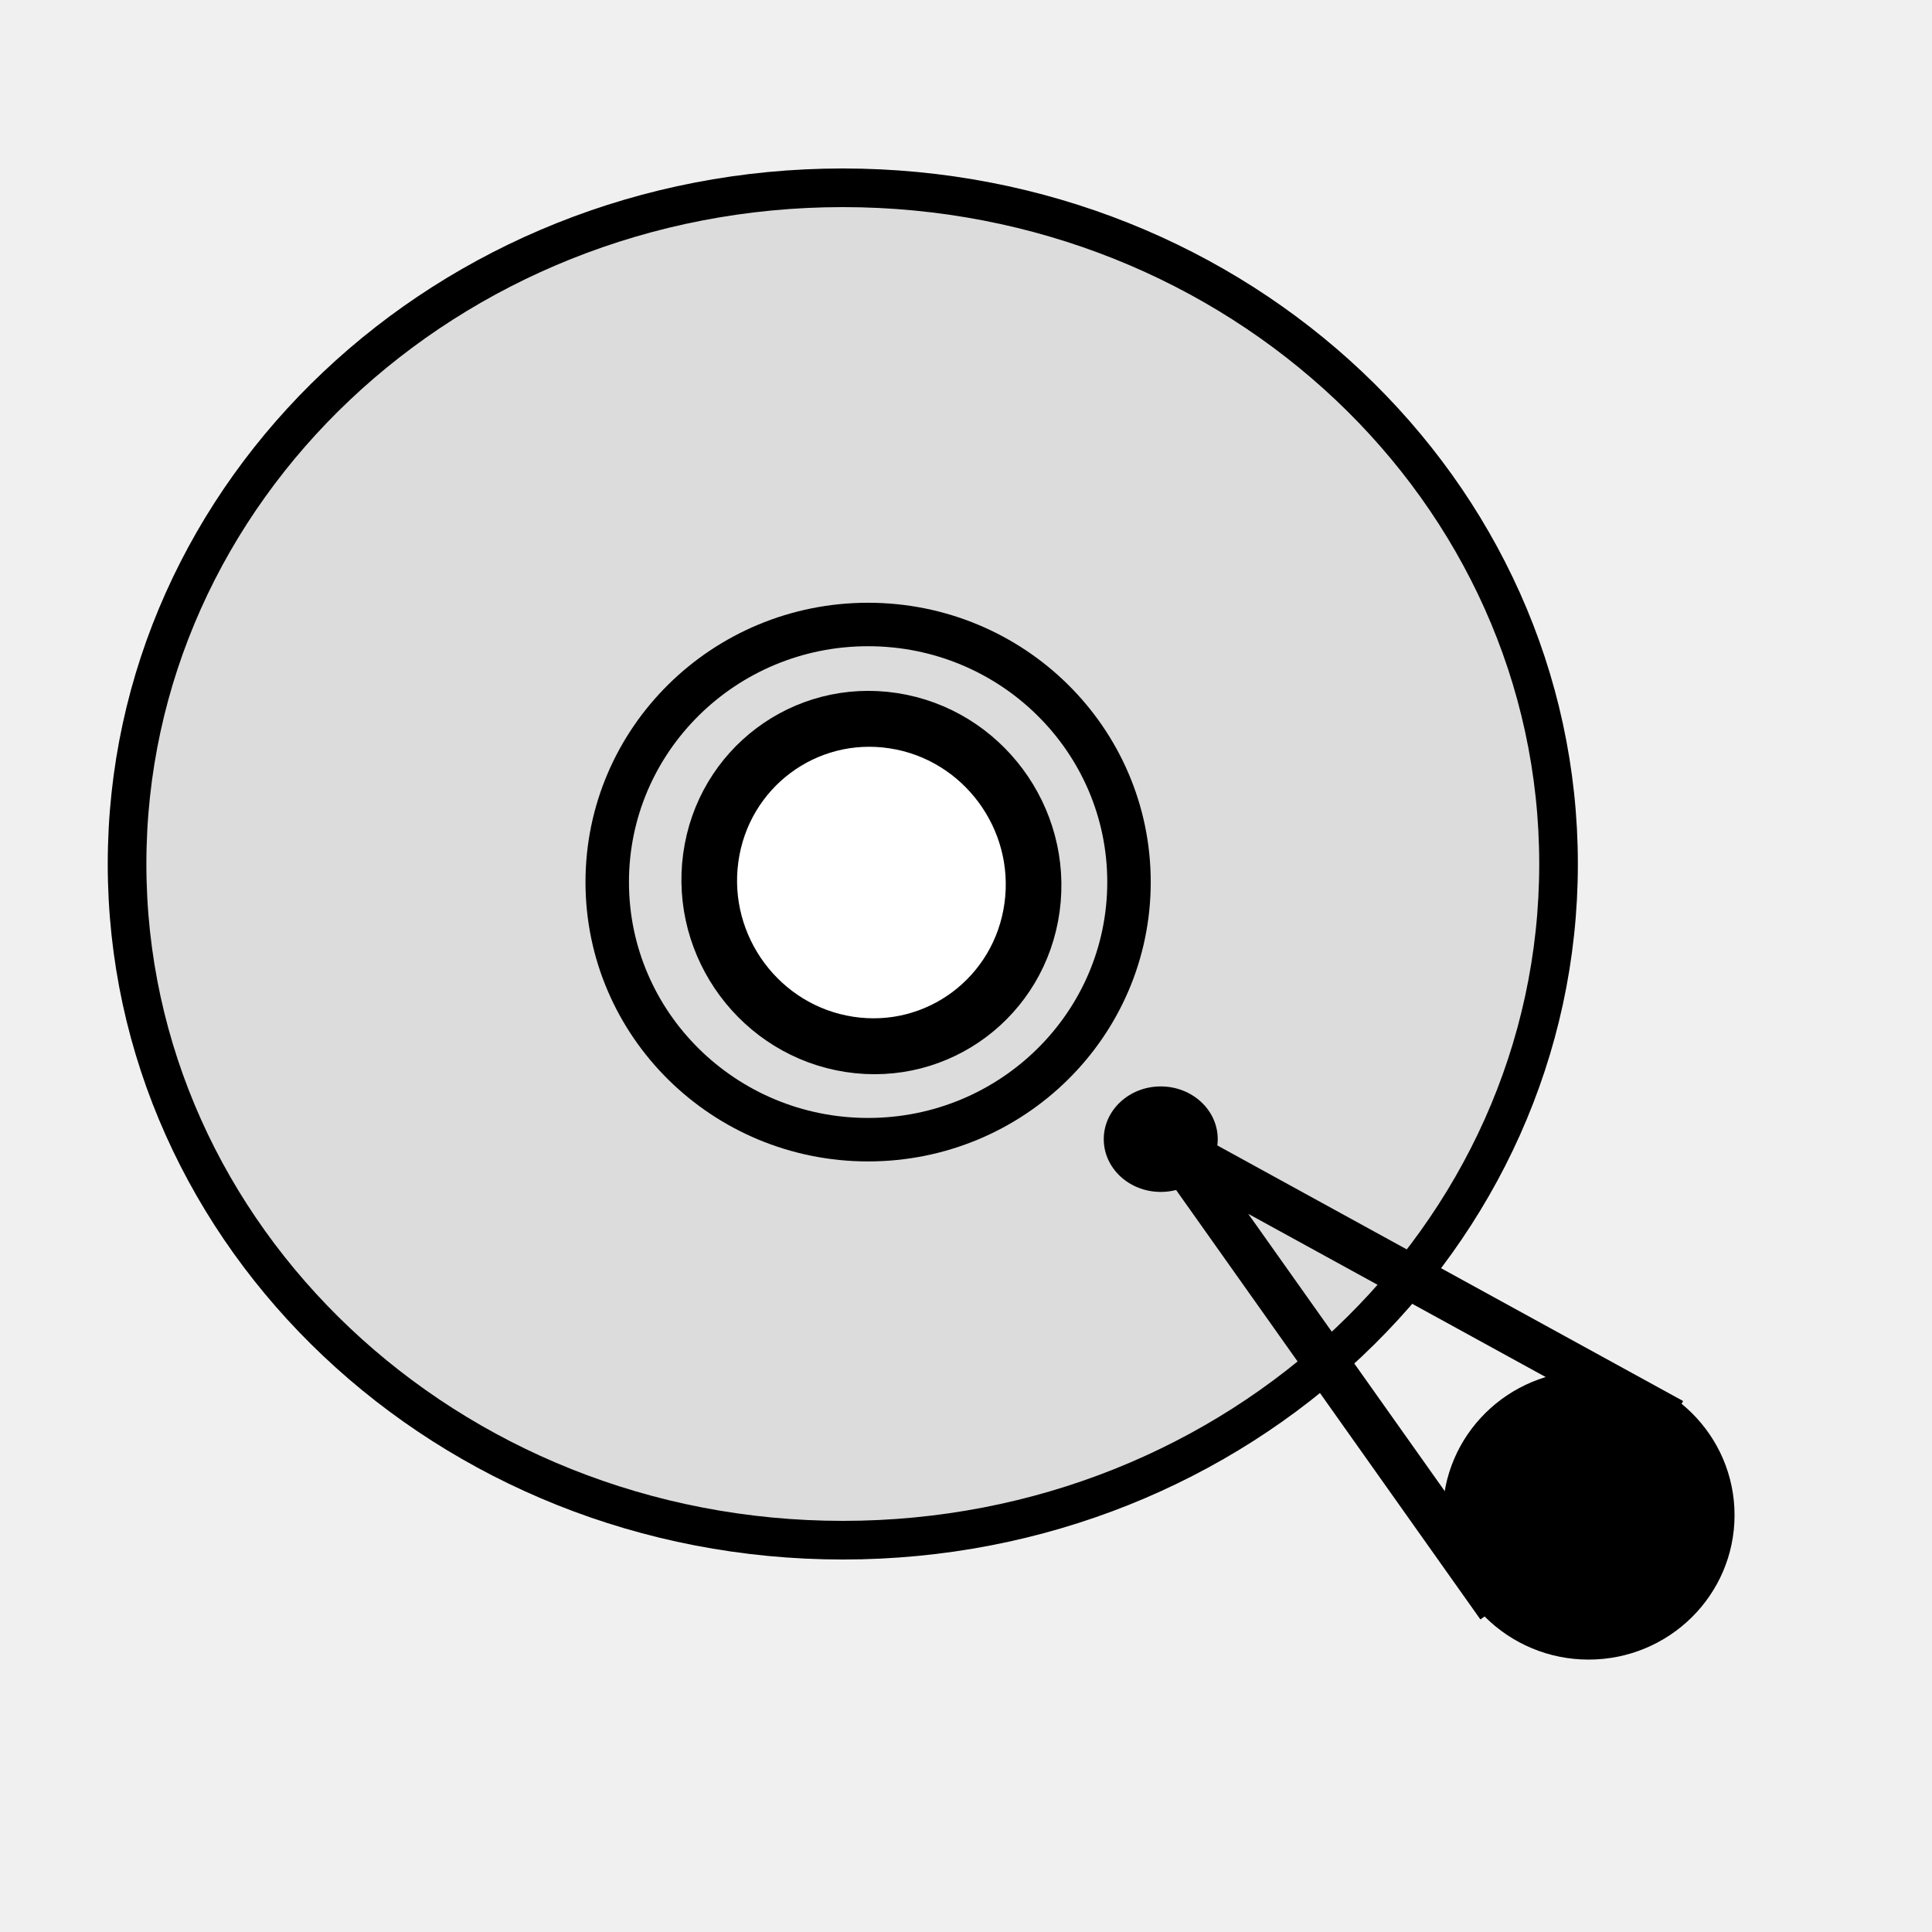
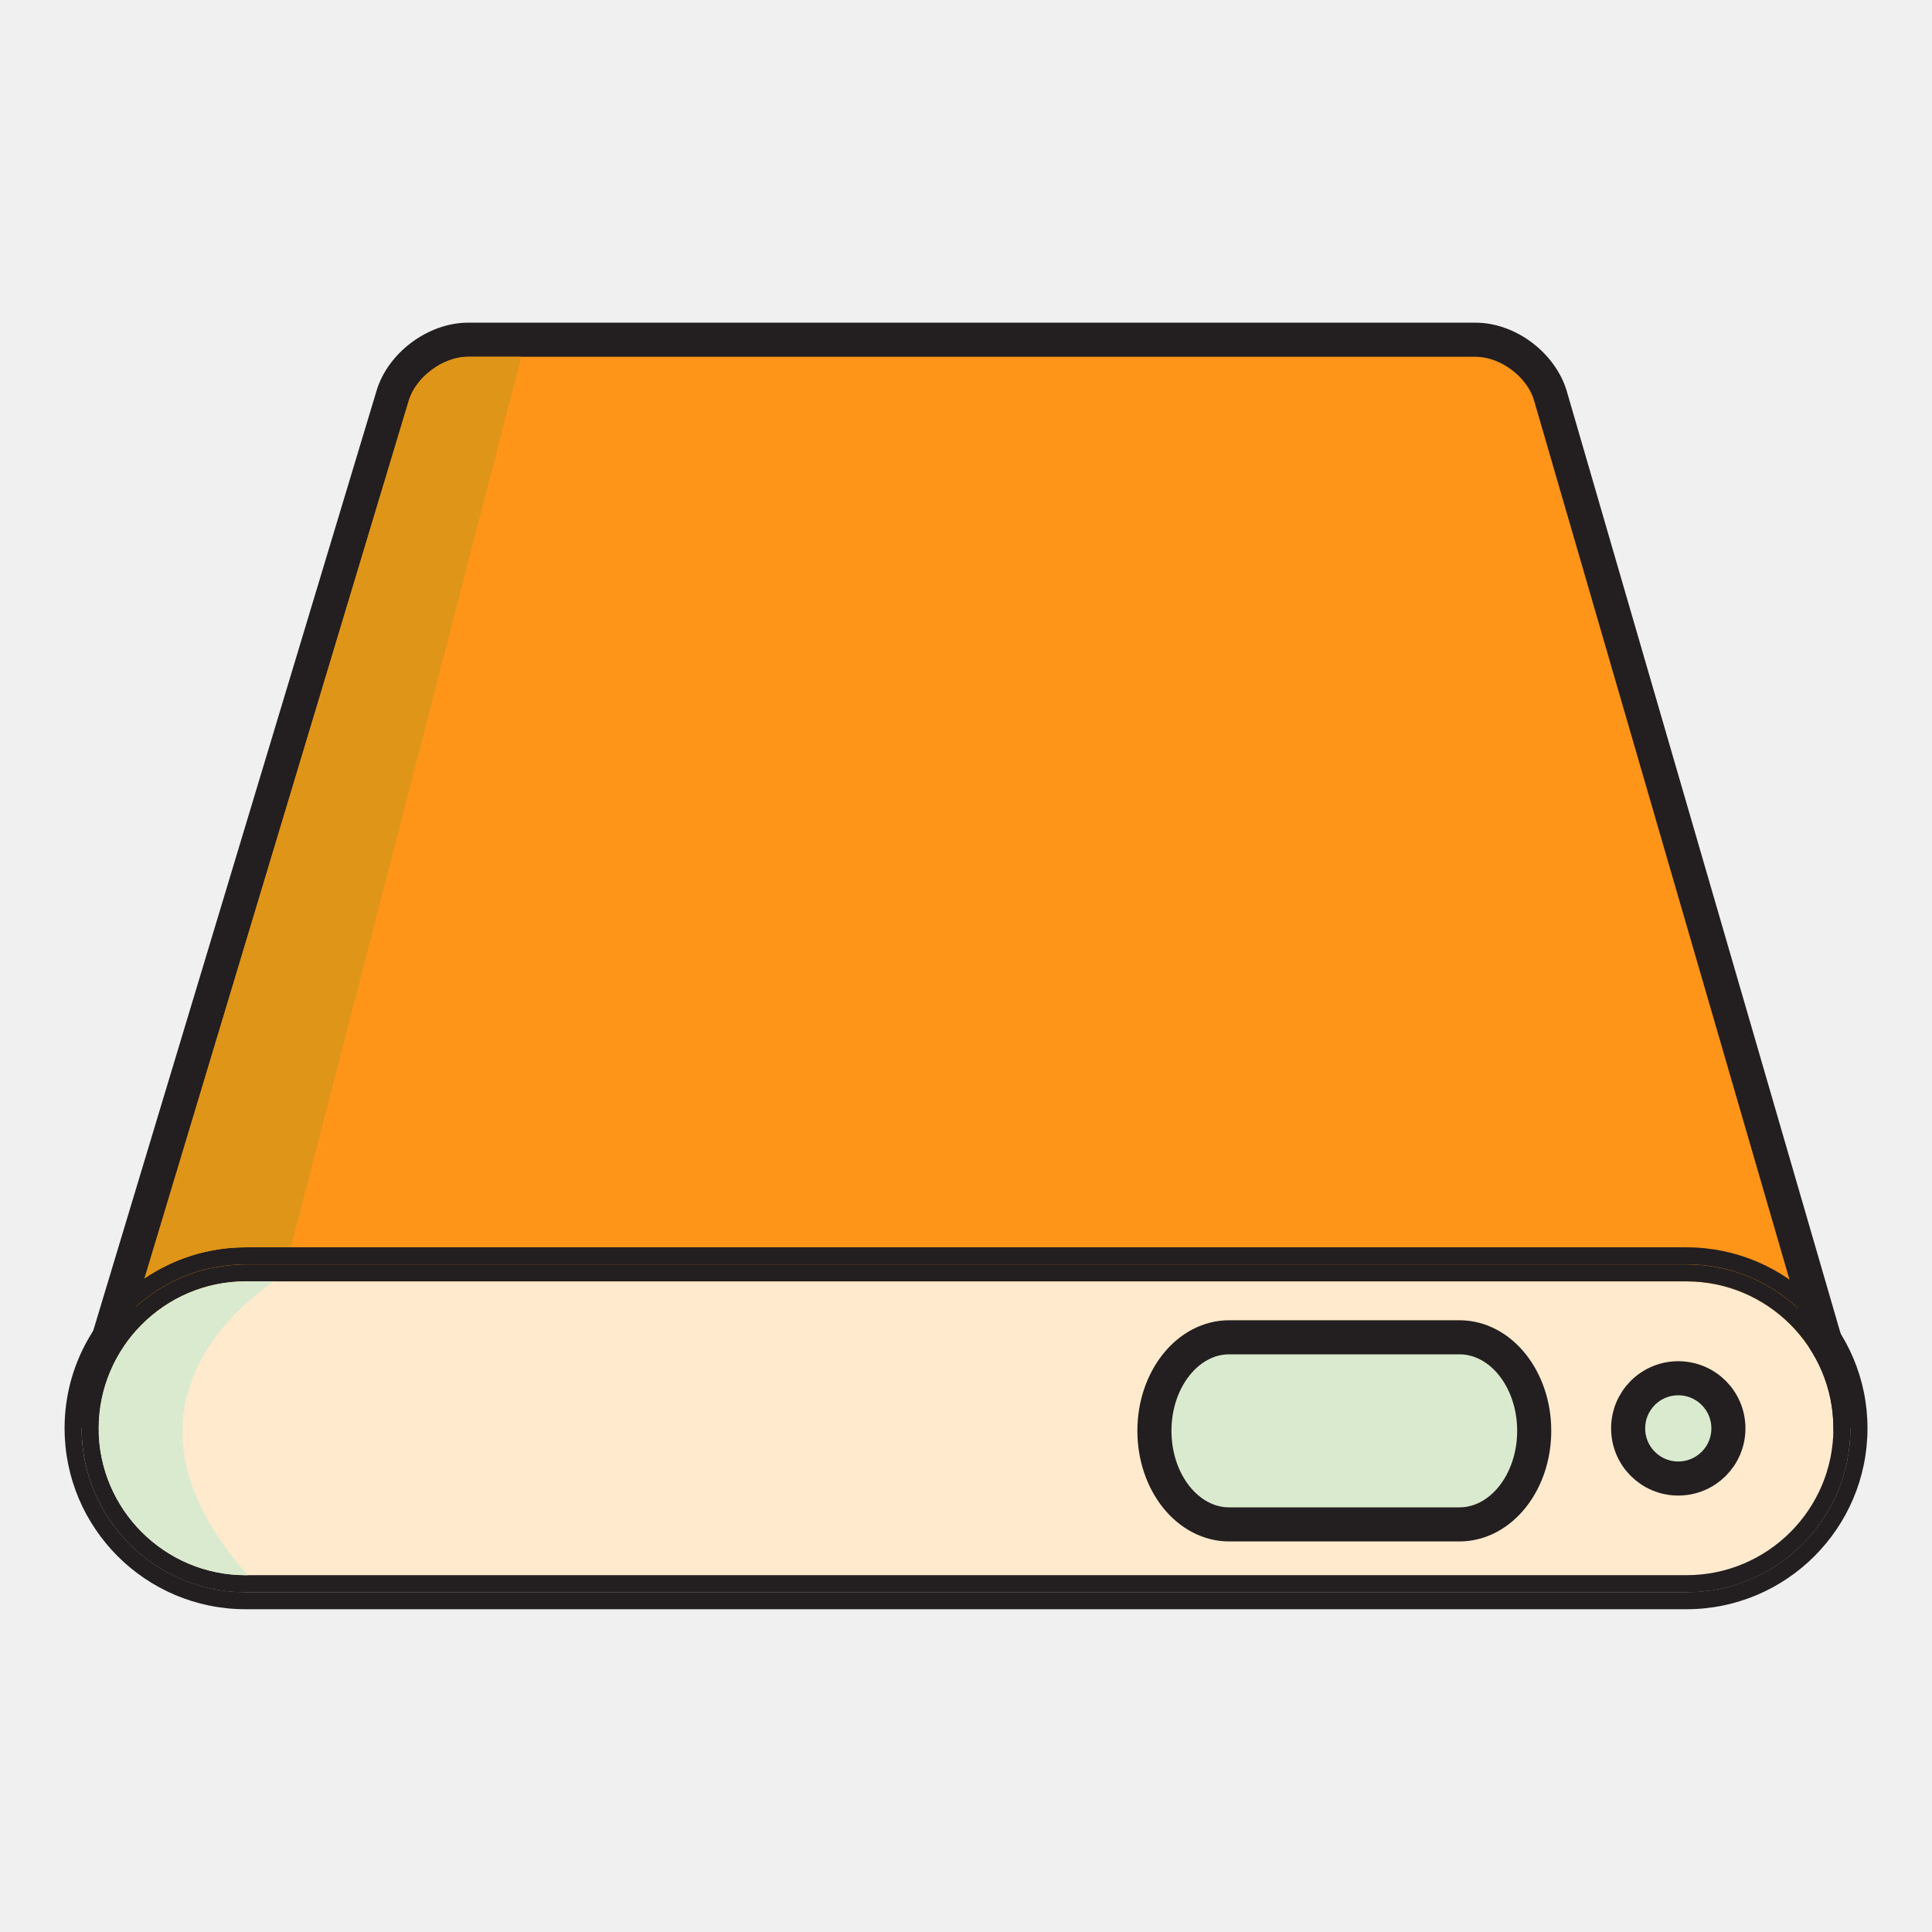
- <svg xmlns="http://www.w3.org/2000/svg" xmlns:ns1="http://www.openswatchbook.org/uri/2009/osb" width="30mm" height="30mm" viewBox="0 0 30 30" version="1.1" id="svg5291">
-   <defs id="defs5285">
-     <linearGradient id="linearGradient841" ns1:paint="solid">
-       <stop style="stop-color:#ffffff;stop-opacity:1;" offset="0" id="stop839" />
-     </linearGradient>
-   </defs>
-   <g id="layer1" transform="translate(0,-267)">
-     <ellipse style="fill:#dcdcdc;fill-opacity:1;stroke:#000000;stroke-width:0.6;stroke-linejoin:miter;stroke-miterlimit:4;stroke-dasharray:none;stroke-opacity:1" id="path831" cx="13.087" cy="280.416" rx="11.114" ry="10.5" />
-     <ellipse style="fill:#ffffff;fill-opacity:1;stroke:#000000;stroke-width:0.866;stroke-linejoin:miter;stroke-miterlimit:4;stroke-dasharray:none;stroke-opacity:1" id="path835" cx="51.362" cy="275.413" rx="2.524" ry="2.536" transform="matrix(0.9883438,0.1522384,-0.1351862,0.9908202,0,0)" />
-     <ellipse style="fill:none;fill-opacity:1;stroke:#000000;stroke-width:0.675;stroke-linejoin:miter;stroke-miterlimit:4;stroke-dasharray:none;stroke-opacity:1" id="path837" cx="13.48" cy="280.697" rx="4.051" ry="4" />
-     <ellipse style="fill:#000000;fill-opacity:1;stroke:#000000;stroke-width:0.8;stroke-linejoin:miter;stroke-miterlimit:4;stroke-dasharray:none;stroke-opacity:1" id="path845" cx="24.668" cy="290.527" rx="1.866" ry="1.843" />
-     <path style="fill:none;stroke:#000000;stroke-width:0.7;stroke-linecap:butt;stroke-linejoin:miter;stroke-miterlimit:4;stroke-dasharray:none;stroke-opacity:1" d="m 25.967,289.062 -7.749,-4.252 5.055,7.134" id="path871" />
-     <ellipse style="fill:#000000;fill-opacity:1;stroke:none;stroke-width:0.7;stroke-linejoin:miter;stroke-miterlimit:4;stroke-dasharray:none;stroke-opacity:1;paint-order:stroke fill markers" id="path876" cx="18.024" cy="284.689" rx="0.885" ry="0.819" />
+ <svg xmlns="http://www.w3.org/2000/svg" version="1.1" id="Vrstva_1" x="0px" y="0px" width="56.689px" height="56.689px" viewBox="0 0 56.689 56.689" enable-background="new 0 0 56.689 56.689" xml:space="preserve">
+   <g>
+     <g>
+       <path fill="#FF9518" d="M2.398,41.912l9.121-30.292c0.273-0.911,1.268-1.648,2.22-1.648h29.556c0.951,0,1.938,0.739,2.203,1.653    l8.797,30.287" />
+       <path fill="#231F20" d="M54.775,41.769l-0.96,0.279l-8.8-30.29c-0.2-0.699-0.99-1.29-1.721-1.29h-29.56    c-0.729,0-1.53,0.591-1.74,1.29l-7.88,26.17l-1.239,4.131l-0.96-0.29l9.13-30.29c0.33-1.13,1.521-2.011,2.689-2.011h29.561    c1.181,0,2.351,0.891,2.681,2.021L54.775,41.769z" />
+     </g>
+     <g>
+       <path fill="#FFEACE" d="M53.796,41.909c0,2.381-1.931,4.312-4.311,4.312H7.205c-2.369,0-4.31-1.931-4.31-4.312    c0-2.369,1.939-4.31,4.31-4.31h42.28C51.865,37.599,53.796,39.54,53.796,41.909z" />
+       <path fill="#231F20" d="M49.485,36.599H7.205c-1.1,0-2.119,0.34-2.96,0.908c-1.42,0.961-2.35,2.57-2.35,4.4    c0,2.93,2.38,5.311,5.31,5.311h42.28c2.931,0,5.311-2.381,5.311-5.311C54.796,38.989,52.416,36.599,49.485,36.599z M49.485,46.719    H7.205c-2.648,0-4.81-2.149-4.81-4.811c0-1.85,1.05-3.46,2.59-4.26c0.46-0.25,0.97-0.42,1.5-0.49c0.24-0.039,0.479-0.06,0.72-0.06    h42.28c1.33,0,2.53,0.54,3.399,1.408c0.87,0.871,1.41,2.07,1.41,3.4C54.296,44.569,52.145,46.719,49.485,46.719z" />
+     </g>
+     <path fill="#D9EACE" stroke="#231F20" stroke-miterlimit="10" d="M47.773,41.912c0,0.813,0.658,1.471,1.471,1.471l0,0   c0.813,0,1.471-0.658,1.471-1.471l0,0c0-0.813-0.657-1.471-1.471-1.471l0,0C48.431,40.441,47.773,41.098,47.773,41.912   L47.773,41.912z" />
+     <path fill="#D9EACE" stroke="#231F20" stroke-miterlimit="10" d="M33.873,41.984c0,1.517,0.982,2.745,2.193,2.745h6.756   c1.213,0,2.195-1.229,2.195-2.745l0,0c0-1.518-0.982-2.745-2.195-2.745h-6.756C34.855,39.239,33.873,40.468,33.873,41.984   L33.873,41.984z" />
+     <g>
+       <path fill="#DE9518" d="M15.296,10.469L8.535,36.599h-1.33c-1.1,0-2.119,0.34-2.96,0.908l7.75-25.749    c0.21-0.699,1.011-1.29,1.74-1.29H15.296z" />
+     </g>
+     <path fill="#231F20" d="M52.885,38.509c-0.869-0.868-2.069-1.408-3.399-1.408H7.205c-0.239,0-0.479,0.021-0.72,0.06   c-0.53,0.07-1.04,0.24-1.5,0.49c-1.54,0.8-2.59,2.41-2.59,4.26c0,2.66,2.16,4.812,4.81,4.812h42.28c2.66,0,4.811-2.15,4.811-4.812   C54.296,40.579,53.756,39.38,52.885,38.509z M49.485,46.219H7.205c-2.369,0-4.31-1.93-4.31-4.311c0-2.369,1.939-4.31,4.31-4.31   h42.28c2.38,0,4.311,1.939,4.311,4.31C53.796,44.29,51.865,46.219,49.485,46.219z" />
+     <path fill="#D9EACE" d="M7.275,46.219h-0.07c-2.369,0-4.31-1.93-4.31-4.311c0-2.369,1.939-4.31,4.31-4.31h0.841   C7.065,38.249,2.995,41.419,7.275,46.219z" />
  </g>
</svg>
